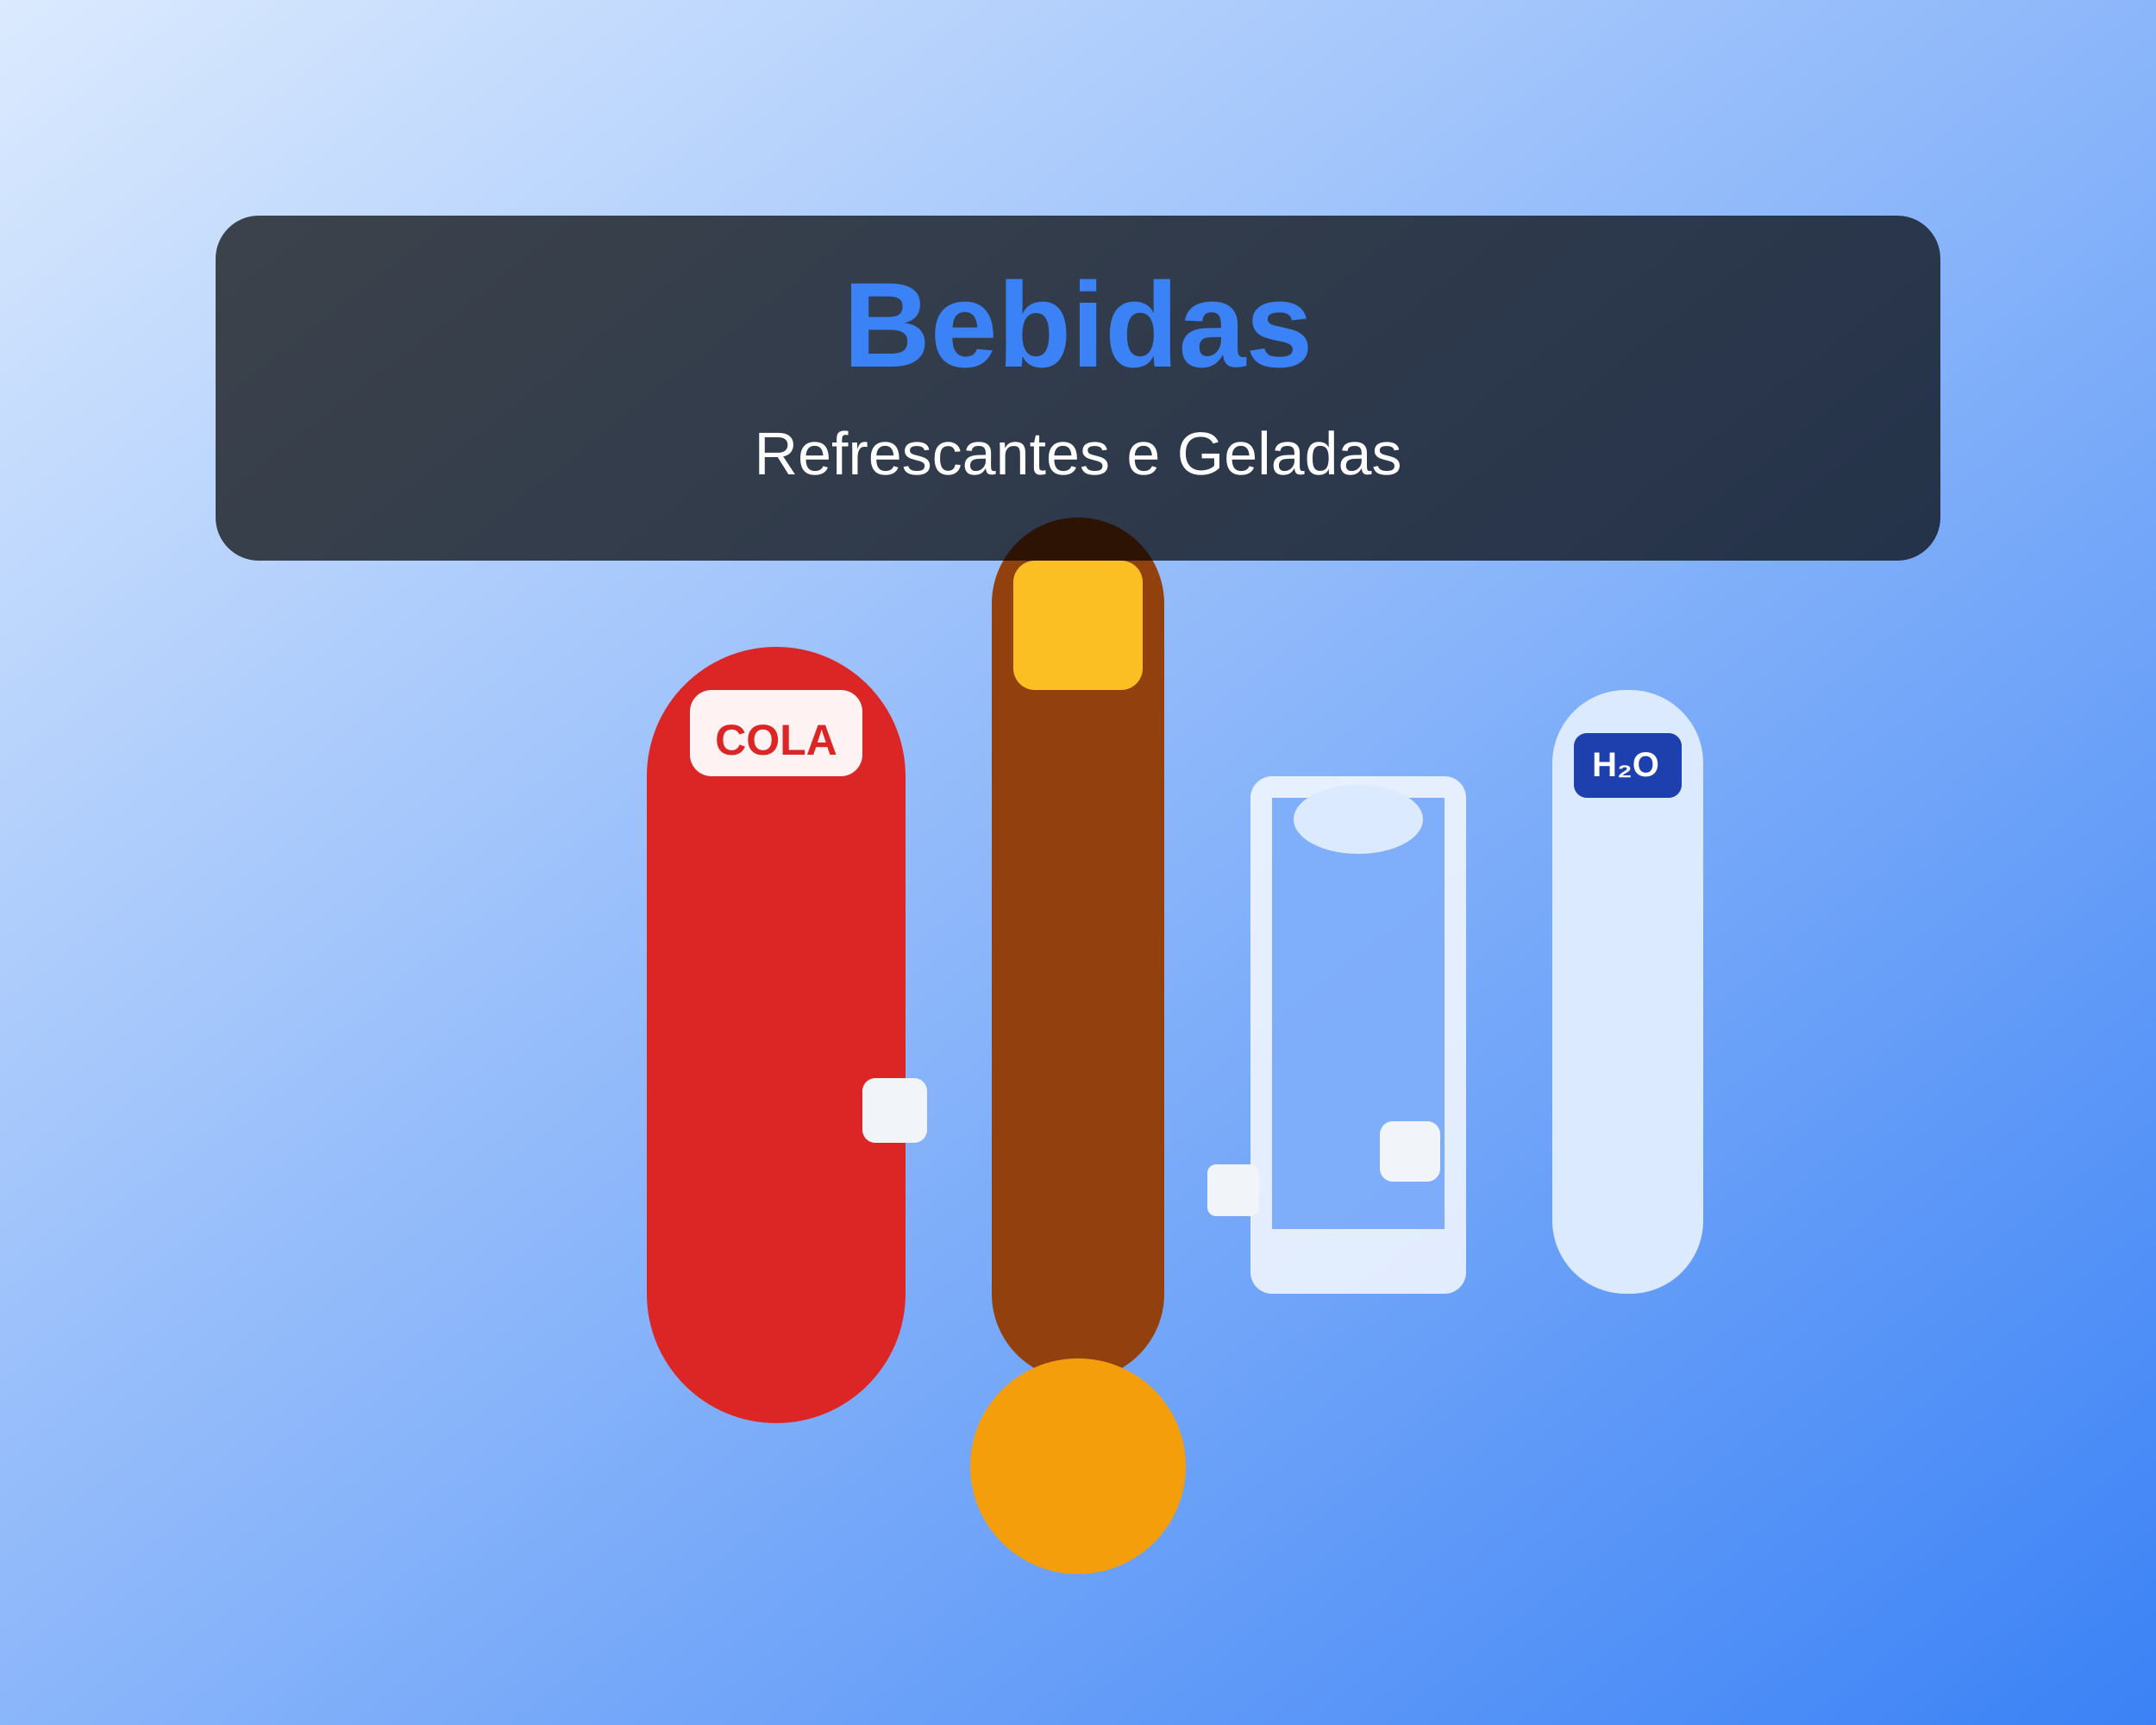
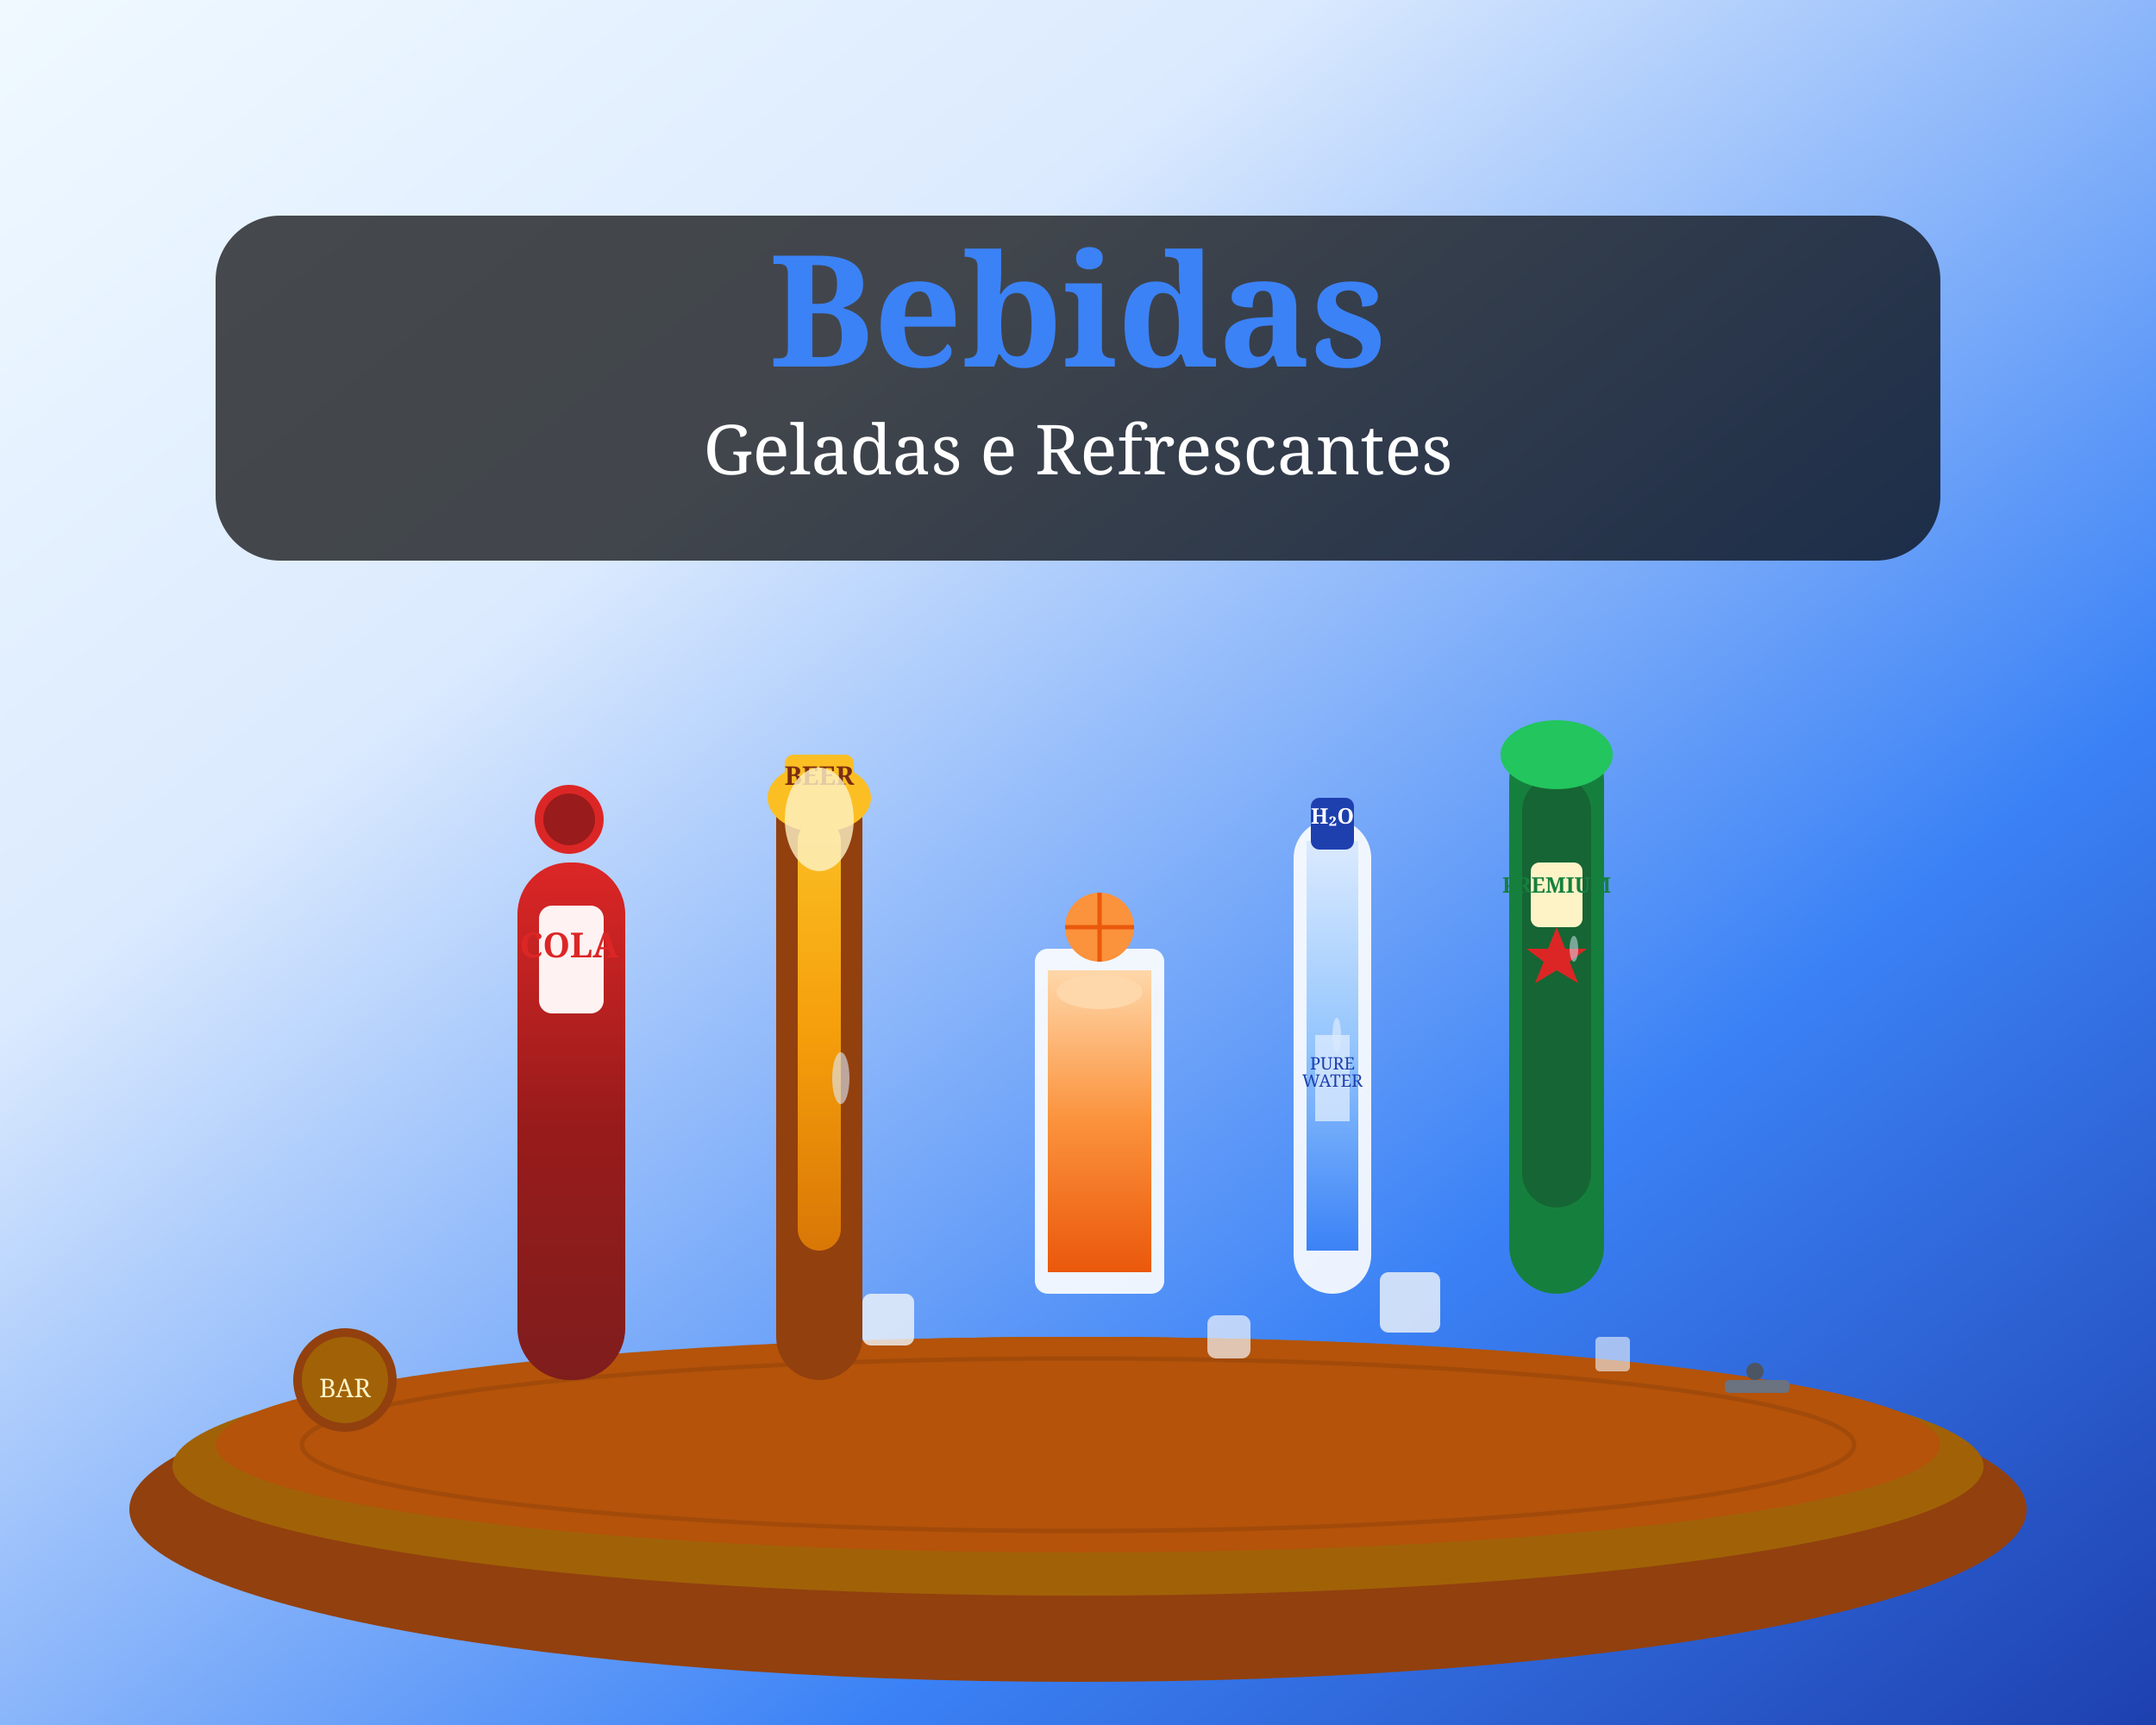
<svg xmlns="http://www.w3.org/2000/svg" width="500" height="400" viewBox="0 0 500 400" fill="none">
  <defs>
    <linearGradient id="bg5" x1="0%" y1="0%" x2="100%" y2="100%">
+       <stop offset="0%" style="stop-color:#f0f9ff;stop-opacity:1" />
+       <stop offset="30%" style="stop-color:#dbeafe;stop-opacity:1" />
+       <stop offset="70%" style="stop-color:#3b82f6;stop-opacity:1" />
+       <stop offset="100%" style="stop-color:#1e40af;stop-opacity:1" />
+     </linearGradient>
+     <linearGradient id="cola" x1="0%" y1="0%" x2="0%" y2="100%">
+       <stop offset="0%" style="stop-color:#dc2626;stop-opacity:1" />
+       <stop offset="50%" style="stop-color:#991b1b;stop-opacity:1" />
+       <stop offset="100%" style="stop-color:#7f1d1d;stop-opacity:1" />
+     </linearGradient>
+     <linearGradient id="beer" x1="0%" y1="0%" x2="0%" y2="100%">
+       <stop offset="0%" style="stop-color:#fbbf24;stop-opacity:1" />
+       <stop offset="50%" style="stop-color:#f59e0b;stop-opacity:1" />
+       <stop offset="100%" style="stop-color:#d97706;stop-opacity:1" />
+     </linearGradient>
+     <linearGradient id="water" x1="0%" y1="0%" x2="0%" y2="100%">
      <stop offset="0%" style="stop-color:#dbeafe;stop-opacity:1" />
+       <stop offset="50%" style="stop-color:#93c5fd;stop-opacity:1" />
      <stop offset="100%" style="stop-color:#3b82f6;stop-opacity:1" />
+     </linearGradient>
+     <linearGradient id="juice" x1="0%" y1="0%" x2="0%" y2="100%">
+       <stop offset="0%" style="stop-color:#fed7aa;stop-opacity:1" />
+       <stop offset="50%" style="stop-color:#fb923c;stop-opacity:1" />
+       <stop offset="100%" style="stop-color:#ea580c;stop-opacity:1" />
    </linearGradient>
  </defs>
  <rect width="500" height="400" fill="url(#bg5)" />
-   <rect x="150" y="150" width="60" height="180" fill="#dc2626" rx="30" />
-   <rect x="160" y="160" width="40" height="20" fill="#fef2f2" rx="5" />
-   <text x="180" y="175" text-anchor="middle" fill="#dc2626" font-family="Arial, sans-serif" font-size="10" font-weight="bold">COLA</text>
-   <rect x="230" y="120" width="40" height="200" fill="#92400e" rx="20" />
-   <rect x="235" y="130" width="30" height="30" fill="#fbbf24" rx="5" />
-   <circle cx="250" cy="340" r="25" fill="#f59e0b" />
-   <rect x="290" y="180" width="50" height="120" fill="rgba(255,255,255,0.8)" rx="5" />
-   <rect x="295" y="185" width="40" height="100" fill="#3b82f6" opacity="0.6" />
-   <ellipse cx="315" cy="190" rx="15" ry="8" fill="#dbeafe" />
-   <rect x="360" y="160" width="35" height="140" fill="#dbeafe" rx="17" />
-   <rect x="365" y="170" width="25" height="15" fill="#1e40af" rx="3" />
-   <text x="377" y="180" text-anchor="middle" fill="white" font-family="Arial, sans-serif" font-size="8" font-weight="bold">H₂O</text>
-   <rect x="200" y="250" width="15" height="15" fill="#f1f5f9" rx="3" />
-   <rect x="280" y="270" width="12" height="12" fill="#f1f5f9" rx="2" />
-   <rect x="320" y="260" width="14" height="14" fill="#f1f5f9" rx="3" />
-   <rect x="50" y="50" width="400" height="80" fill="rgba(0,0,0,0.7)" rx="10" />
-   <text x="250" y="85" text-anchor="middle" fill="#3b82f6" font-family="Arial, sans-serif" font-size="28" font-weight="bold">Bebidas</text>
-   <text x="250" y="110" text-anchor="middle" fill="white" font-family="Arial, sans-serif" font-size="14">Refrescantes e Geladas</text>
+   <ellipse cx="250" cy="350" rx="220" ry="40" fill="#92400e" />
+   <ellipse cx="250" cy="340" rx="210" ry="30" fill="#a16207" />
+   <ellipse cx="250" cy="335" rx="200" ry="25" fill="#b45309" />
+   <ellipse cx="250" cy="335" rx="180" ry="20" fill="none" stroke="#78350f" stroke-width="1" opacity="0.3" />
+   <rect x="120" y="200" width="25" height="120" fill="url(#cola)" rx="12" />
+   <rect x="125" y="210" width="15" height="25" fill="#fef2f2" rx="3" />
+   <text x="132" y="222" text-anchor="middle" fill="#dc2626" font-family="serif" font-size="8" font-weight="bold">COLA</text>
+   <circle cx="132" cy="190" r="8" fill="#dc2626" />
+   <circle cx="132" cy="190" r="6" fill="#991b1b" />
+   <rect x="180" y="180" width="20" height="140" fill="#92400e" rx="10" />
+   <rect x="185" y="190" width="10" height="100" fill="url(#beer)" rx="5" />
+   <ellipse cx="190" cy="185" rx="12" ry="8" fill="#fbbf24" />
+   <rect x="182" y="175" width="16" height="15" fill="#fbbf24" rx="2" />
+   <text x="190" y="182" text-anchor="middle" fill="#7c2d12" font-family="serif" font-size="6" font-weight="bold">BEER</text>
+   <ellipse cx="190" cy="190" rx="8" ry="12" fill="#fef3c7" opacity="0.8" />
+   <rect x="240" y="220" width="30" height="80" fill="rgba(255,255,255,0.9)" rx="3" />
+   <rect x="243" y="225" width="24" height="70" fill="url(#juice)" />
+   <ellipse cx="255" cy="230" rx="10" ry="4" fill="#fed7aa" />
+   <circle cx="255" cy="215" r="8" fill="#fb923c" />
+   <path d="M 255 207 L 255 223 M 247 215 L 263 215" stroke="#ea580c" stroke-width="1" />
+   <rect x="300" y="190" width="18" height="110" fill="rgba(255,255,255,0.9)" rx="9" />
+   <rect x="303" y="195" width="12" height="95" fill="url(#water)" />
+   <rect x="304" y="185" width="10" height="12" fill="#1e40af" rx="2" />
+   <text x="309" y="191" text-anchor="middle" fill="white" font-family="serif" font-size="5" font-weight="bold">H₂O</text>
+   <rect x="305" y="240" width="8" height="20" fill="#dbeafe" opacity="0.8" />
+   <text x="309" y="248" text-anchor="middle" fill="#1e40af" font-family="serif" font-size="4">PURE</text>
+   <text x="309" y="252" text-anchor="middle" fill="#1e40af" font-family="serif" font-size="4">WATER</text>
+   <rect x="350" y="170" width="22" height="130" fill="#15803d" rx="11" />
+   <rect x="353" y="180" width="16" height="100" fill="#166534" rx="8" />
+   <ellipse cx="361" cy="175" rx="13" ry="8" fill="#22c55e" />
+   <rect x="355" y="200" width="12" height="15" fill="#fef3c7" rx="2" />
+   <text x="361" y="207" text-anchor="middle" fill="#15803d" font-family="serif" font-size="5" font-weight="bold">PREMIUM</text>
+   <polygon points="361,215 363,220 368,220 364,223 366,228 361,225 356,228 358,223 354,220 359,220" fill="#dc2626" />
+   <rect x="200" y="300" width="12" height="12" fill="#f1f5f9" rx="2" opacity="0.8" />
+   <rect x="280" y="305" width="10" height="10" fill="#f1f5f9" rx="2" opacity="0.7" />
+   <rect x="320" y="295" width="14" height="14" fill="#f1f5f9" rx="2" opacity="0.8" />
+   <rect x="370" y="310" width="8" height="8" fill="#f1f5f9" rx="1" opacity="0.6" />
+   <ellipse cx="195" cy="250" rx="2" ry="6" fill="#dbeafe" opacity="0.6" />
+   <ellipse cx="310" cy="240" rx="1" ry="4" fill="#dbeafe" opacity="0.7" />
+   <ellipse cx="365" cy="220" rx="1" ry="3" fill="#dbeafe" opacity="0.5" />
+   <rect x="400" y="320" width="15" height="3" fill="#6b7280" rx="1" />
+   <circle cx="407" cy="318" r="2" fill="#4b5563" />
+   <circle cx="80" cy="320" r="12" fill="#92400e" />
+   <circle cx="80" cy="320" r="10" fill="#a16207" />
+   <text x="80" y="324" text-anchor="middle" fill="#fef3c7" font-family="serif" font-size="6">BAR</text>
+   <rect x="50" y="50" width="400" height="80" fill="rgba(0,0,0,0.7)" rx="15" />
+   <text x="250" y="85" text-anchor="middle" fill="#3b82f6" font-family="serif" font-size="36" font-weight="bold">Bebidas</text>
+   <text x="250" y="110" text-anchor="middle" fill="white" font-family="serif" font-size="16">Geladas e Refrescantes</text>
</svg>
